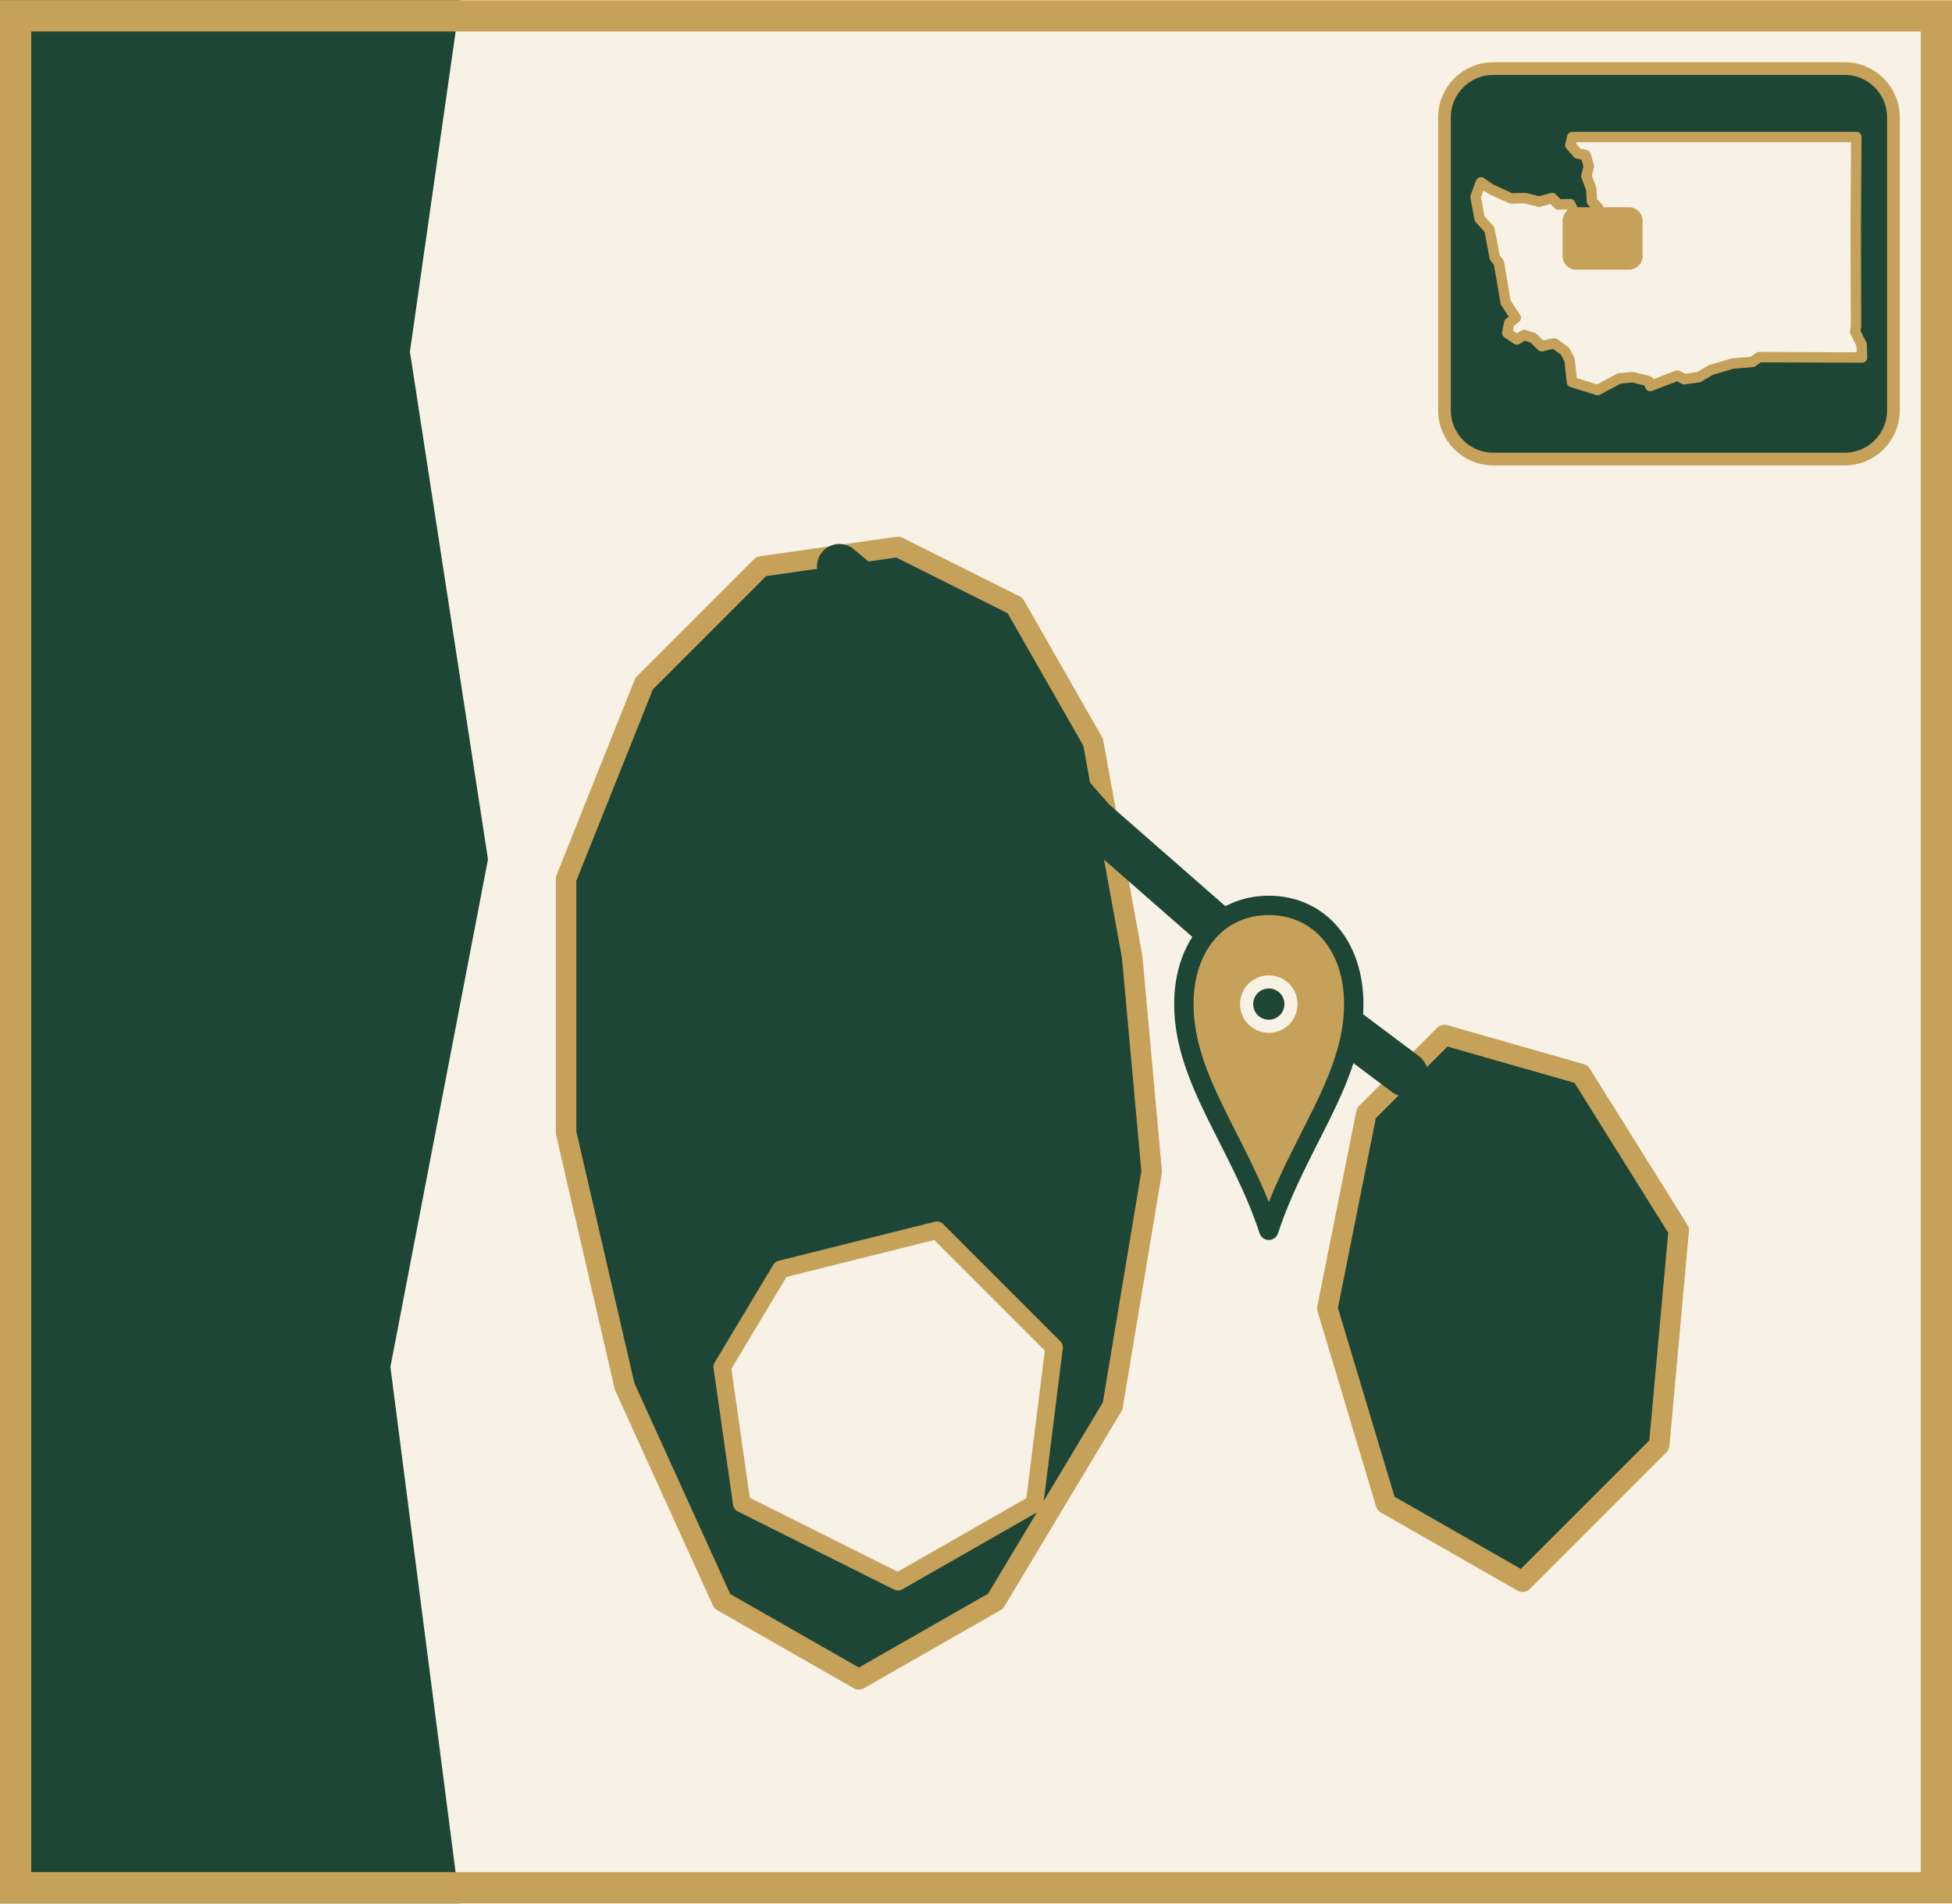
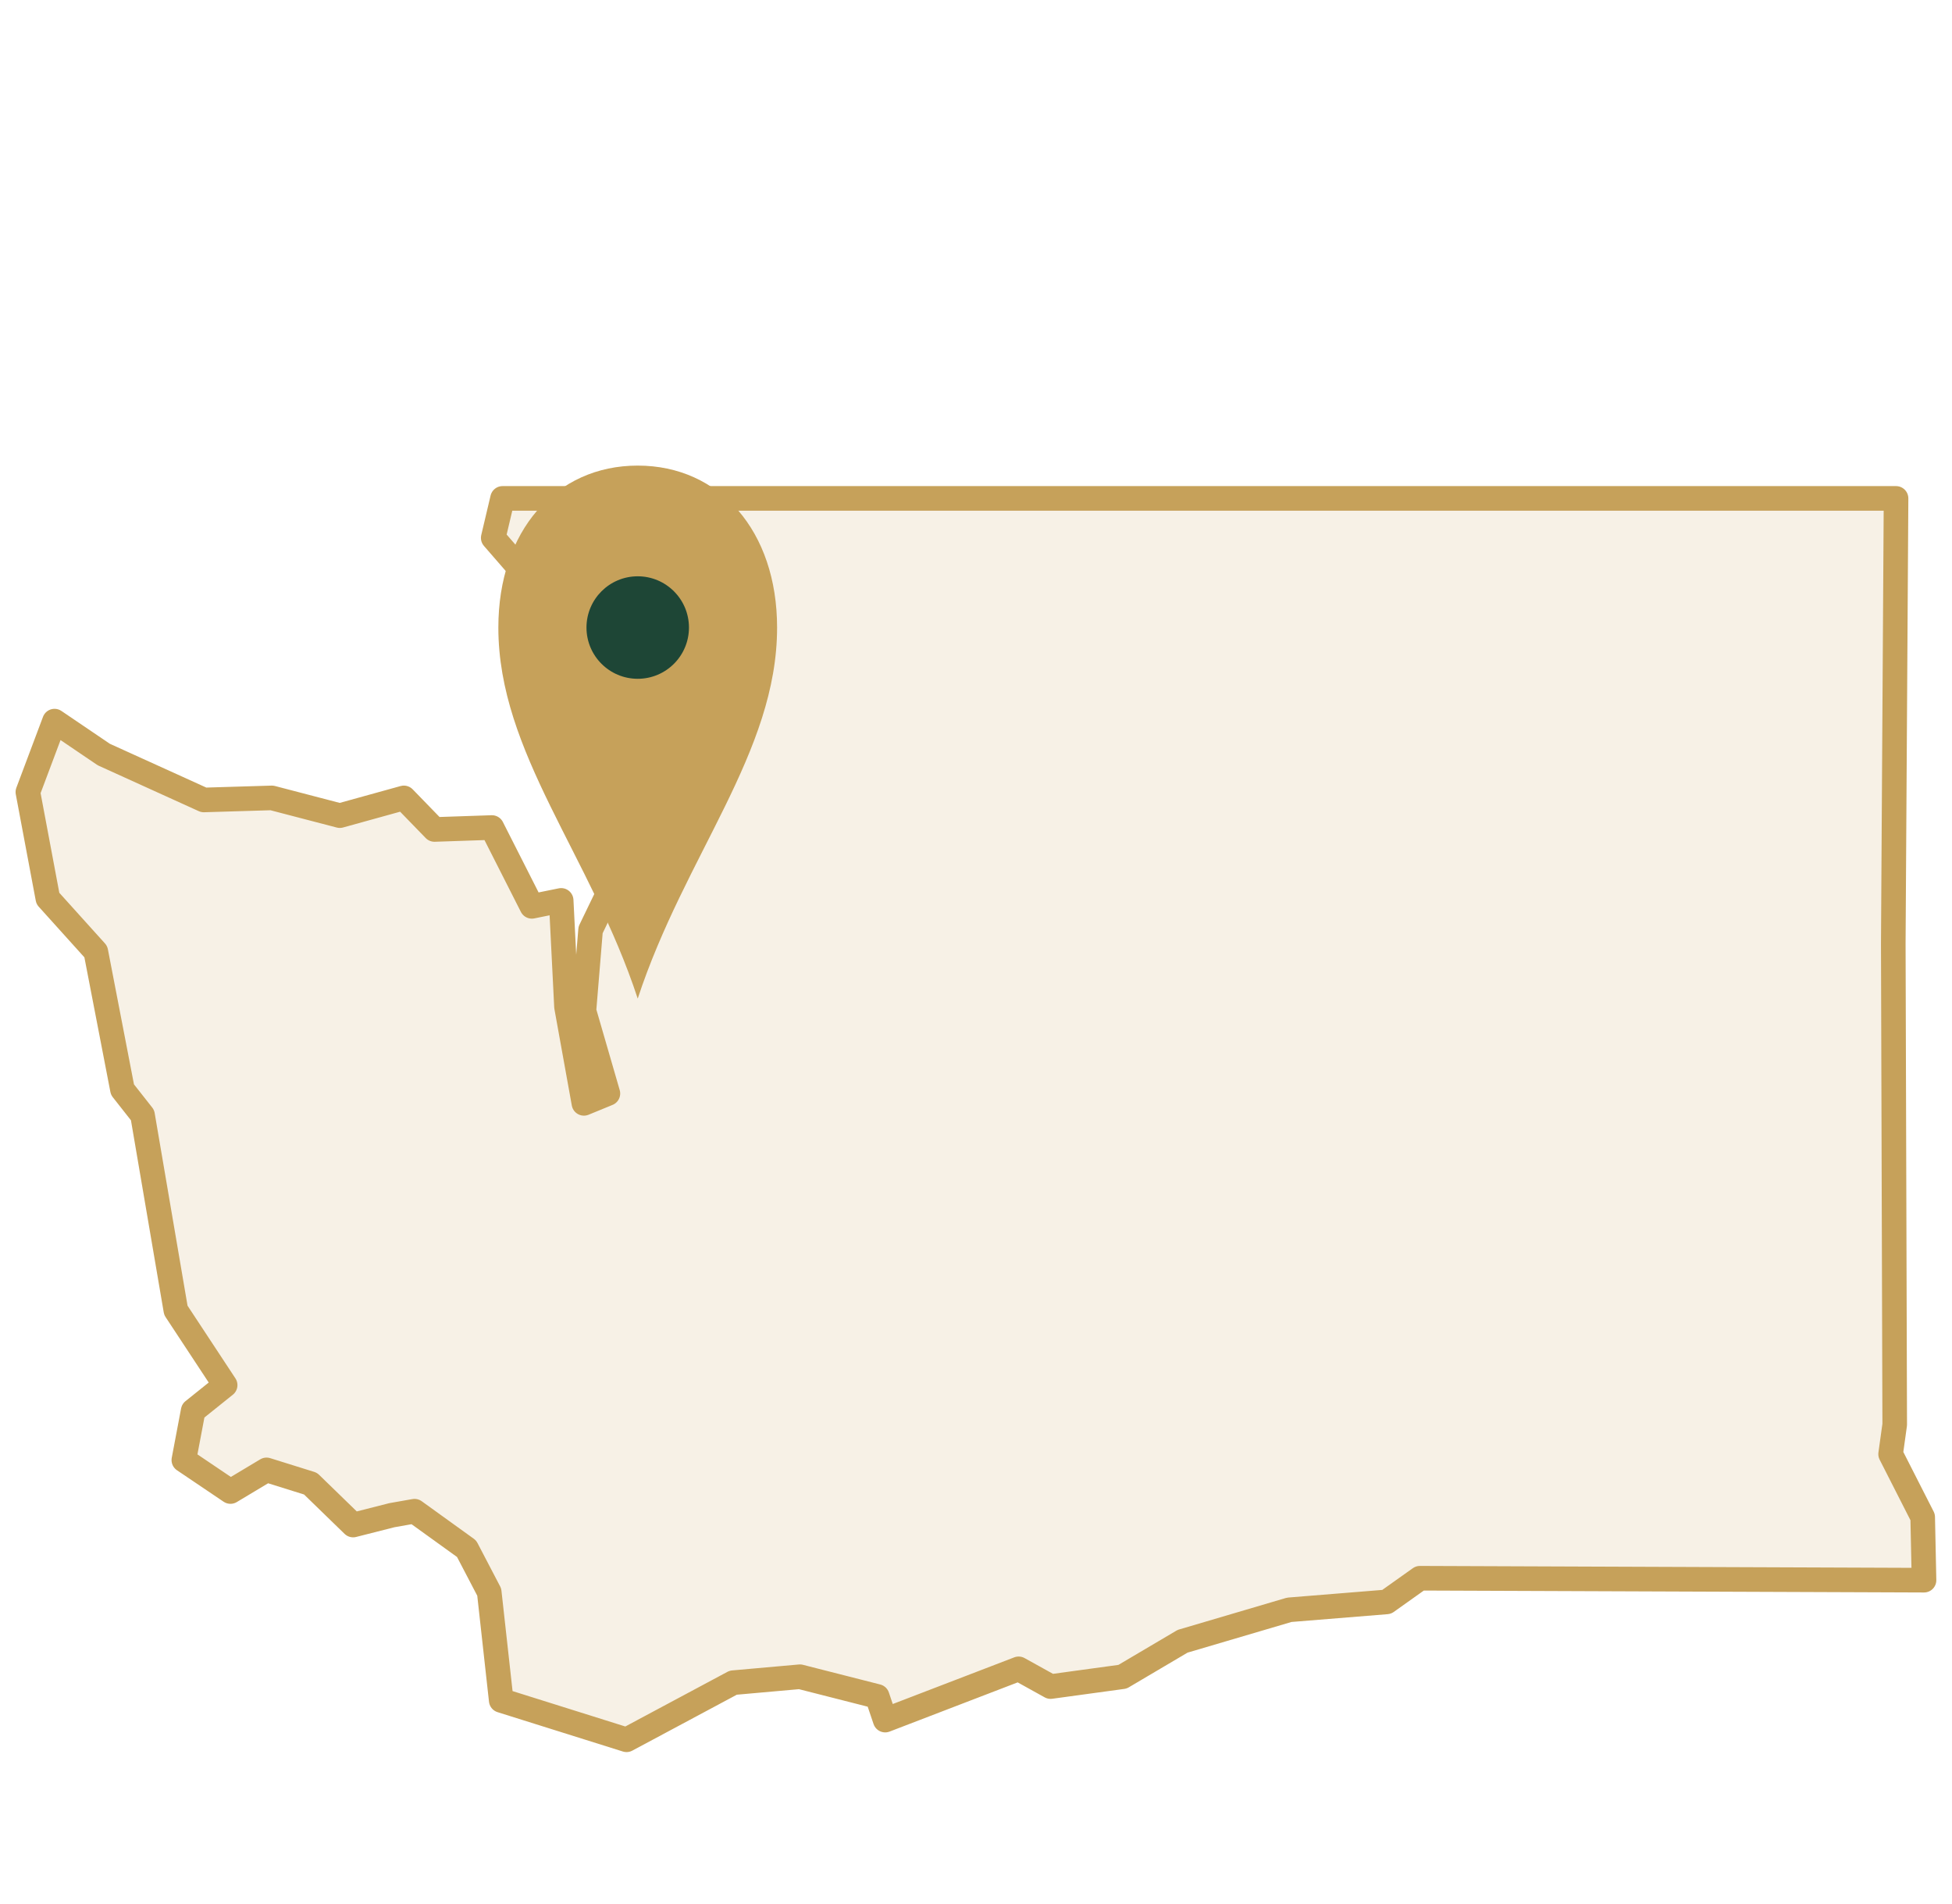
- <svg xmlns="http://www.w3.org/2000/svg" viewBox="0 0 200 194.95" width="1200" height="1170">
-   <defs>
-     <clipPath id="card">
-       <rect width="200" height="194.95" />
-     </clipPath>
-   </defs>
-   <g clip-path="url(#card)">
-     <rect width="200" height="194.95" fill="#f7f1e6" />
-     <path fill="#1e4636" d="M-6.0,-6.0 L48.0,-6.0 L42.0,36.0 L50.0,88.0 L40.0,140.0 L48.0,202.0 L-6.0,202.0 Z" />
-     <path fill="#1e4636" stroke="#c6a15a" stroke-width="2.1" stroke-linejoin="round" d="M92.0,56.0 L104.0,62.0 L112.0,76.0 L116.0,98.0 L118.0,120.0 L114.0,144.0 L102.0,164.0 L88.0,172.0 L74.0,164.0 L64.0,142.0 L58.0,116.0 L58.0,90.0 L66.0,70.0 L78.0,58.0 Z" />
-     <path fill="#f7f1e6" stroke="#c6a15a" stroke-width="1.8" stroke-linejoin="round" d="M80.0,130.0 L96.0,126.0 L108.0,138.0 L106.0,154.0 L92.0,162.0 L76.0,154.0 L74.0,140.0 Z" />
-     <path fill="#1e4636" stroke="#c6a15a" stroke-width="2.1" stroke-linejoin="round" d="M148.0,106.0 L162.0,110.0 L172.0,126.0 L170.0,148.0 L156.0,162.0 L142.0,154.0 L136.0,134.0 L140.0,114.0 Z" />
-     <path fill="none" stroke="#1e4636" stroke-width="4.6" stroke-linecap="round" stroke-linejoin="round" d="M144.0,110.0 L128.0,98.0 L112.0,84.0 L98.0,68.0 L86.0,58.0" />
-     <g transform="translate(148.0 7.0)">
-       <rect width="46.0" height="40.0" rx="5" fill="#1e4636" stroke="#c6a15a" stroke-width="1.3" />
-       <path fill="#f7f1e6" stroke="#c6a15a" stroke-width="5" stroke-linejoin="round" transform="translate(1.4 -5.1) scale(0.214)" d="M190.62,56.60 190.35,100.05 190.49,146.96 190.09,149.84 193.22,155.99 193.35,162.14 144.16,161.95 140.91,164.26 131.41,165.03 121.00,168.10 115.14,171.56 108.12,172.52 105.00,170.79 91.98,175.79 91.20,173.48 83.66,171.56 77.15,172.14 66.74,177.71 54.51,173.87 53.34,163.30 51.13,159.07 46.05,155.41 43.84,155.80 40.06,156.76 35.90,152.72 31.61,151.38 28.09,153.49 23.54,150.42 24.45,145.61 27.57,143.11 22.76,135.81 19.51,116.77 17.55,114.28 14.95,100.82 10.27,95.63 8.32,85.25 10.92,78.33 15.73,81.59 25.49,86.02 32.13,85.82 38.76,87.55 45.01,85.82 48.00,88.90 53.60,88.71 57.50,96.40 60.36,95.82 60.88,106.20 62.58,115.62 64.92,114.66 62.58,106.59 63.23,98.70 67.13,90.63 64.01,87.36 63.75,81.59 61.40,75.25 62.58,70.64 61.01,65.25 57.24,64.49 53.73,60.45 54.64,56.60Z" />
-       <rect x="12.1" y="14.2" width="8.2" height="6.4" rx="1.4" fill="#c6a15a" />
-     </g>
-     <g transform="translate(130.0 126.0) scale(0.64)">
-       <path fill="#c6a15a" stroke="#1e4636" stroke-width="3.1" stroke-linejoin="round" d="M0,0 C-4.6,-14 -13.6,-24 -13.6,-36.2 C-13.6,-45.6 -8,-52 0,-52 C8,-52 13.6,-45.6 13.6,-36.2 C13.6,-24 4.6,-14 0,0 Z" />
-       <circle cx="0" cy="-36.2" r="4.6" fill="#f7f1e6" />
-       <circle cx="0" cy="-36.2" r="2.5" fill="#1e4636" />
-     </g>
+ <svg xmlns="http://www.w3.org/2000/svg" viewBox="5.60 8.00 190.48 185.67" width="1200" height="1170">
+   <path fill="#f7f1e6" stroke="#c6a15a" stroke-width="2.4" stroke-linejoin="round" d="M190.62,56.60 190.35,100.05 190.49,146.96 190.09,149.84 193.22,155.99 193.35,162.14 144.16,161.95 140.91,164.26 131.41,165.03 121.00,168.10 115.14,171.56 108.12,172.52 105.00,170.79 91.98,175.79 91.20,173.48 83.66,171.56 77.15,172.14 66.74,177.71 54.51,173.87 53.34,163.30 51.13,159.07 46.05,155.41 43.84,155.80 40.06,156.76 35.90,152.72 31.61,151.38 28.09,153.49 23.54,150.42 24.45,145.61 27.57,143.11 22.76,135.81 19.51,116.77 17.55,114.28 14.95,100.82 10.27,95.63 8.32,85.25 10.92,78.33 15.73,81.59 25.49,86.02 32.13,85.82 38.76,87.55 45.01,85.82 48.00,88.90 53.60,88.71 57.50,96.40 60.36,95.82 60.88,106.20 62.58,115.62 64.92,114.66 62.58,106.59 63.23,98.70 67.13,90.63 64.01,87.36 63.75,81.59 61.40,75.25 62.58,70.64 61.01,65.25 57.24,64.49 53.73,60.45 54.64,56.60Z" />
+   <g transform="translate(67.83 105.4)">
+     <path fill="#c6a15a" d="M0,0 C-4.6,-14 -13.6,-24 -13.6,-36.2 C-13.6,-45.6 -8,-52 0,-52 C8,-52 13.6,-45.6 13.6,-36.2 C13.6,-24 4.6,-14 0,0 Z" />
+     <circle cx="0" cy="-36.2" r="5" fill="#1e4636" />
  </g>
-   <rect x="1.6" y="1.6" width="196.8" height="191.75" fill="none" stroke="#c6a15a" stroke-width="3.2" />
</svg>
